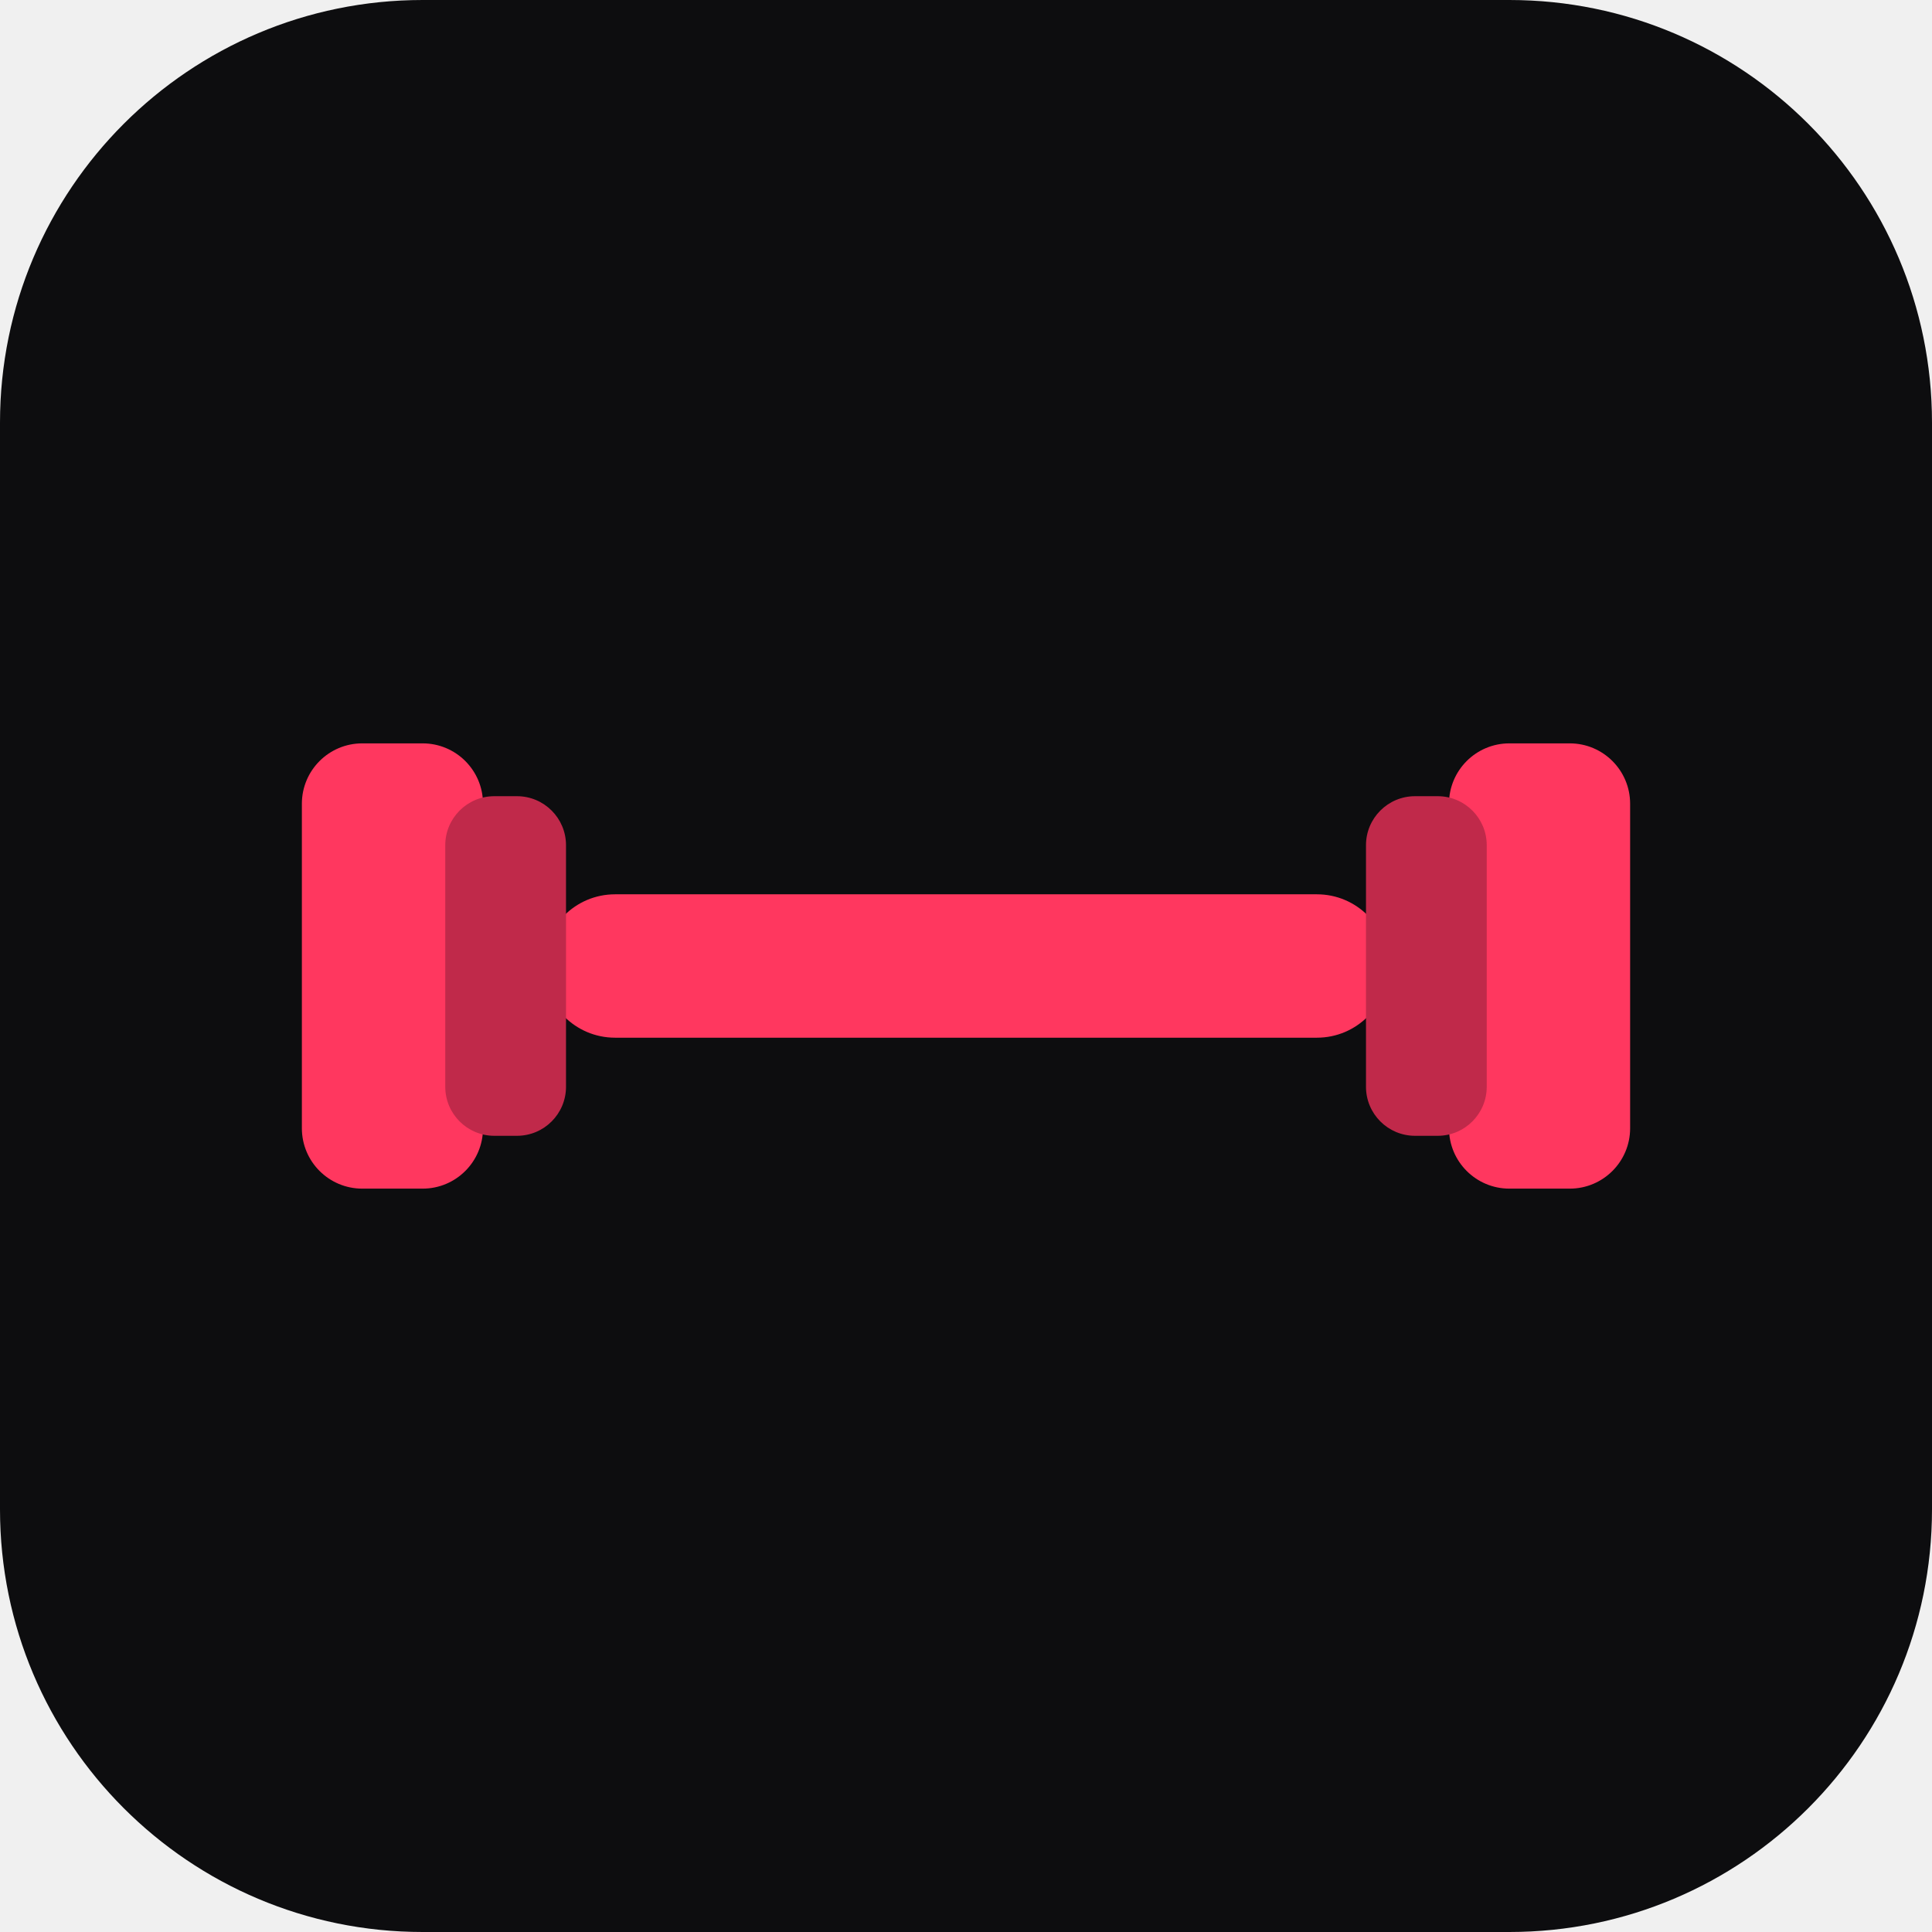
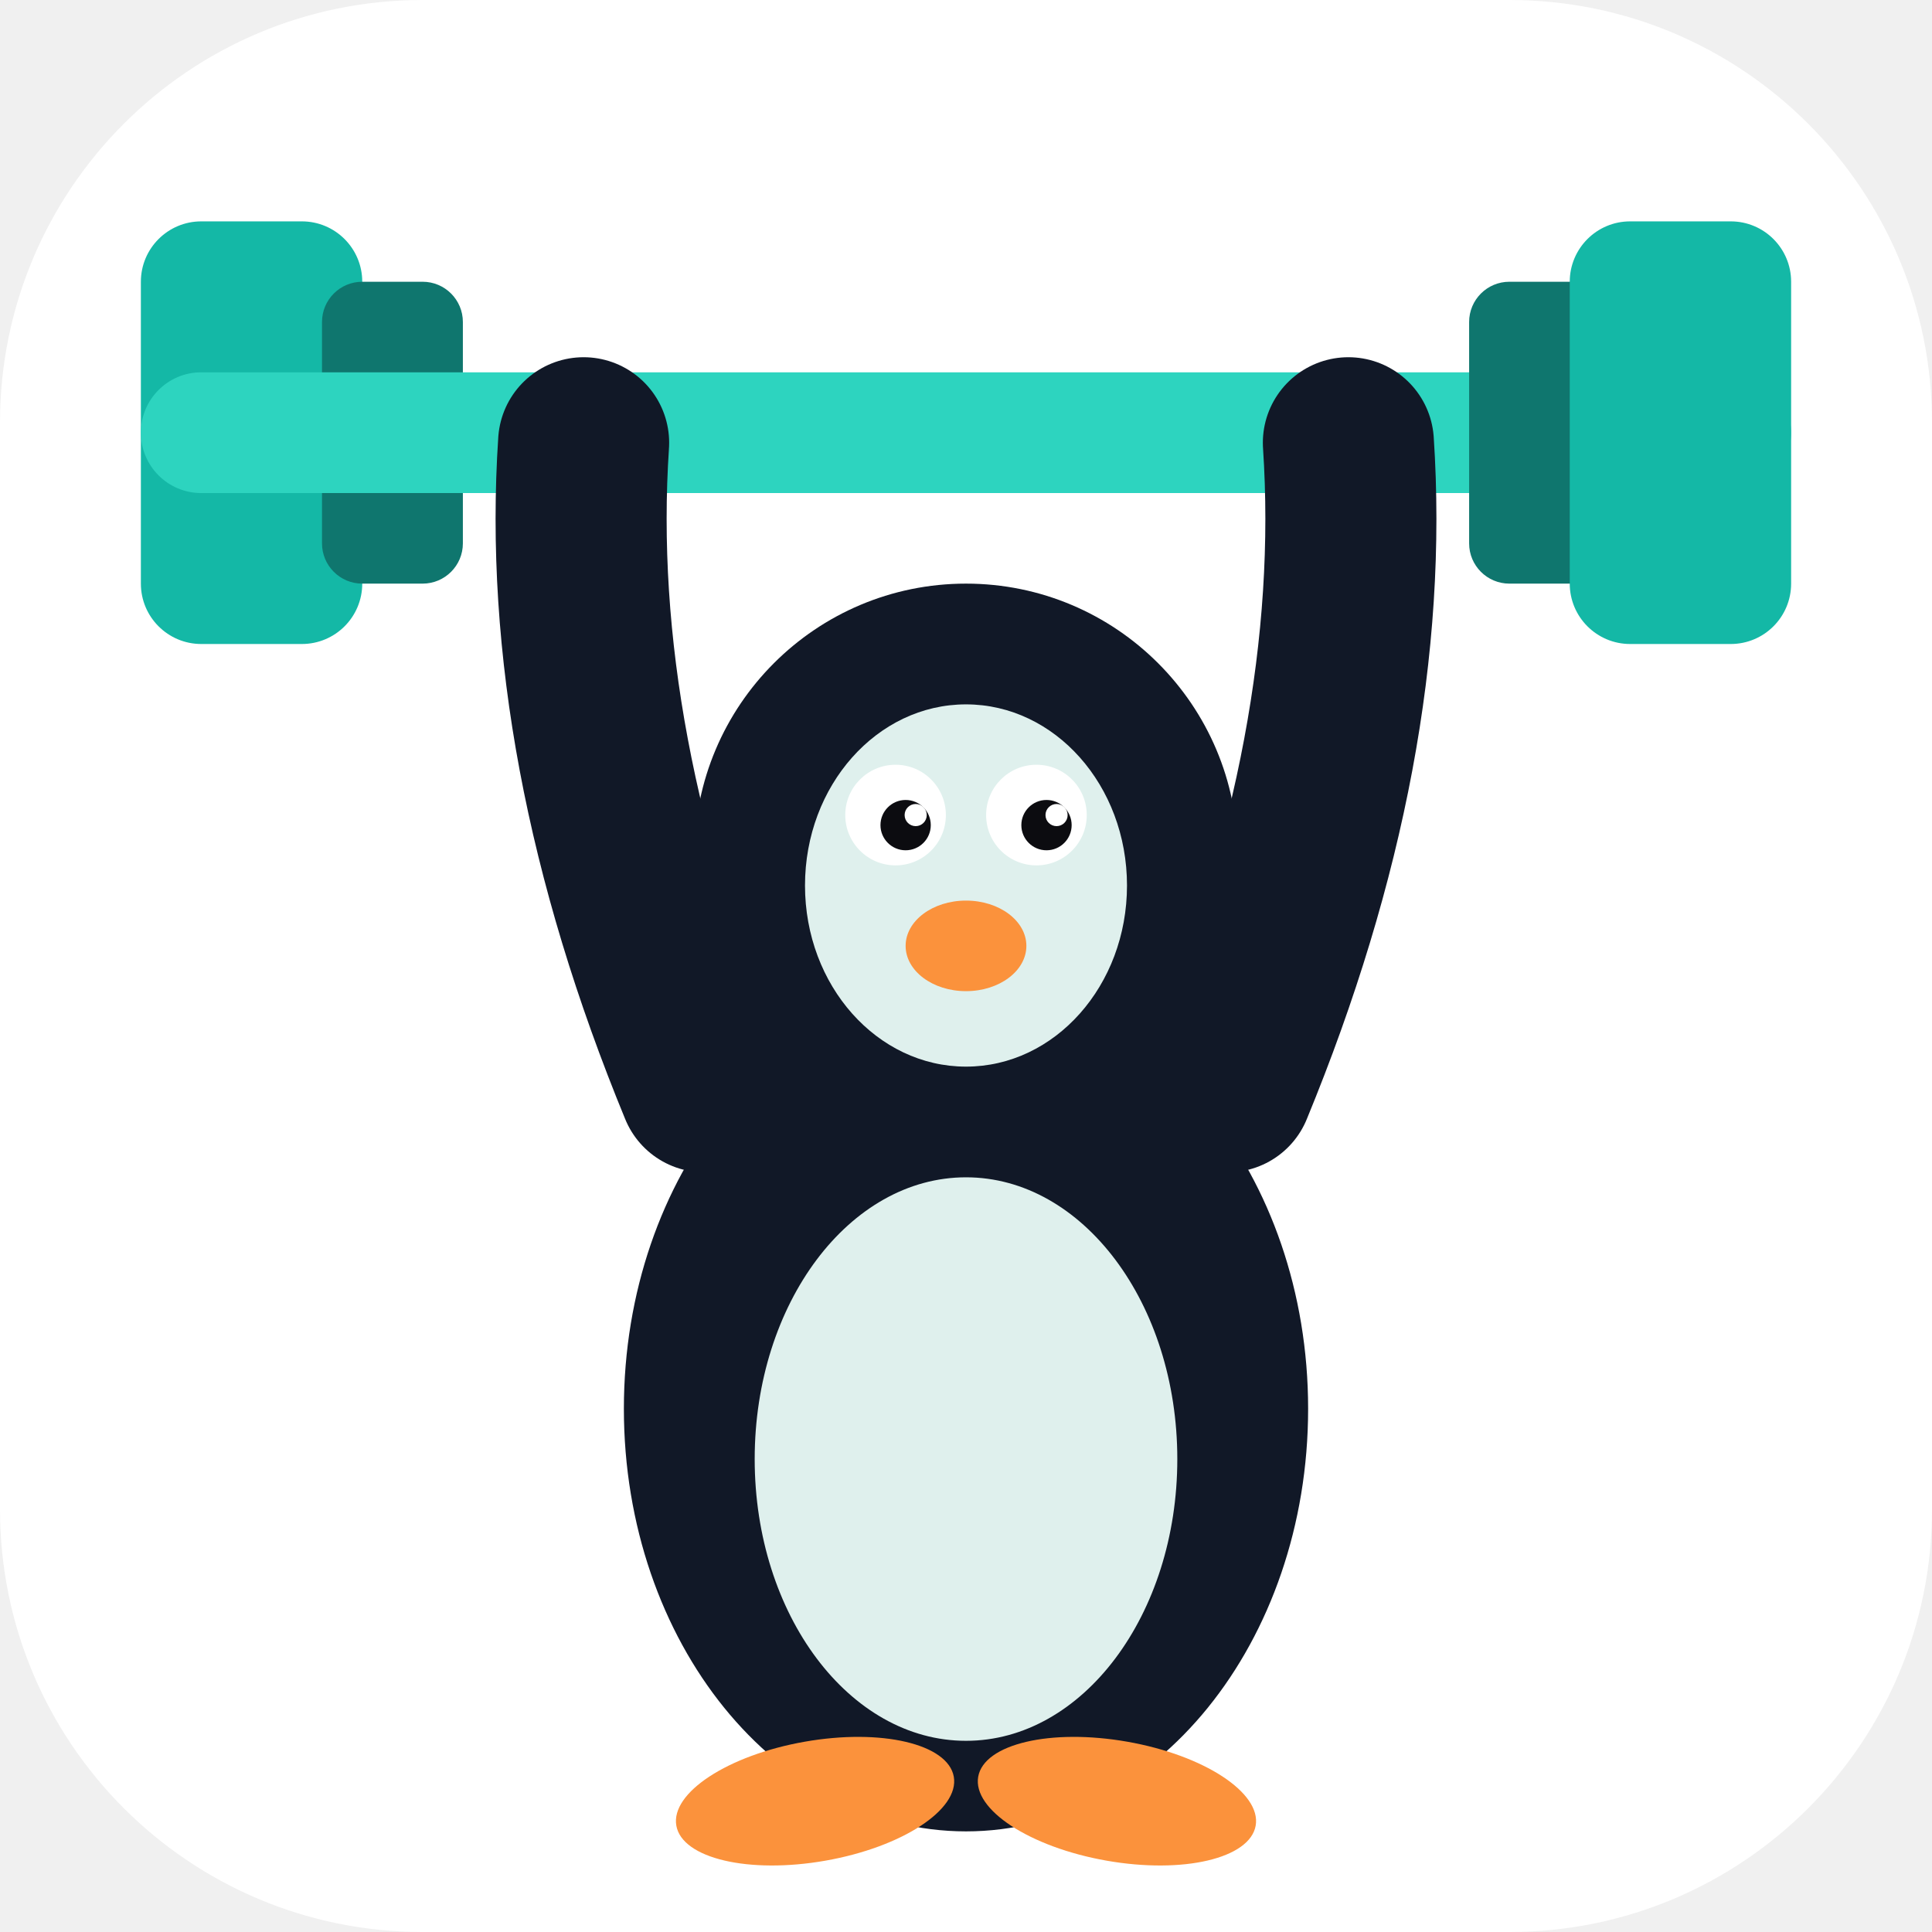
- <svg xmlns="http://www.w3.org/2000/svg" viewBox="0 0 512 512" width="512" height="512">
-   <rect width="512" height="512" rx="112" fill="#0d0d0f" />
-   <rect x="144" y="237" width="224" height="38" rx="19" fill="#ff375f" />
-   <rect x="80" y="197" width="48" height="118" rx="16" fill="#ff375f" />
-   <rect x="118" y="211" width="32" height="90" rx="13" fill="#c0294a" />
-   <rect x="384" y="197" width="48" height="118" rx="16" fill="#ff375f" />
-   <rect x="362" y="211" width="32" height="90" rx="13" fill="#c0294a" />
+ <svg xmlns="http://www.w3.org/2000/svg" viewBox="0 0 192 192" width="512" height="512">
+   <rect width="192" height="192" rx="42" fill="#ffffff" />
+   <rect x="14" y="22" width="22" height="42" rx="6" fill="#14b8a6" />
+   <rect x="32" y="28" width="14" height="30" rx="4" fill="#0f766e" />
+   <rect x="14" y="37" width="164" height="12" rx="6" fill="#2dd4bf" />
+   <rect x="146" y="28" width="14" height="30" rx="4" fill="#0f766e" />
+   <rect x="156" y="22" width="22" height="42" rx="6" fill="#14b8a6" />
+   <path d="M 70 108 Q 56 74 58 44" stroke="#111827" stroke-width="17" fill="none" stroke-linecap="round" />
+   <path d="M 122 108 Q 136 74 134 44" stroke="#111827" stroke-width="17" fill="none" stroke-linecap="round" />
+   <ellipse cx="96" cy="140" rx="34" ry="42" fill="#111827" />
+   <ellipse cx="96" cy="145" rx="21" ry="28" fill="#dff0ed" />
+   <ellipse cx="96" cy="106" rx="22" ry="10" fill="#111827" />
+   <circle cx="96" cy="85" r="27" fill="#111827" />
+   <ellipse cx="96" cy="88" rx="16" ry="18" fill="#dff0ed" />
+   <circle cx="89" cy="81" r="5" fill="white" />
+   <circle cx="103" cy="81" r="5" fill="white" />
+   <circle cx="90" cy="82" r="2.5" fill="#0c0c10" />
+   <circle cx="104" cy="82" r="2.5" fill="#0c0c10" />
+   <circle cx="91" cy="81" r="1.1" fill="white" />
+   <circle cx="105" cy="81" r="1.1" fill="white" />
+   <ellipse cx="96" cy="94" rx="6" ry="4.5" fill="#fb923c" />
+   <ellipse cx="81" cy="179" rx="14" ry="6" fill="#fb923c" transform="rotate(-10 81 179)" />
+   <ellipse cx="111" cy="179" rx="14" ry="6" fill="#fb923c" transform="rotate(10 111 179)" />
</svg>
